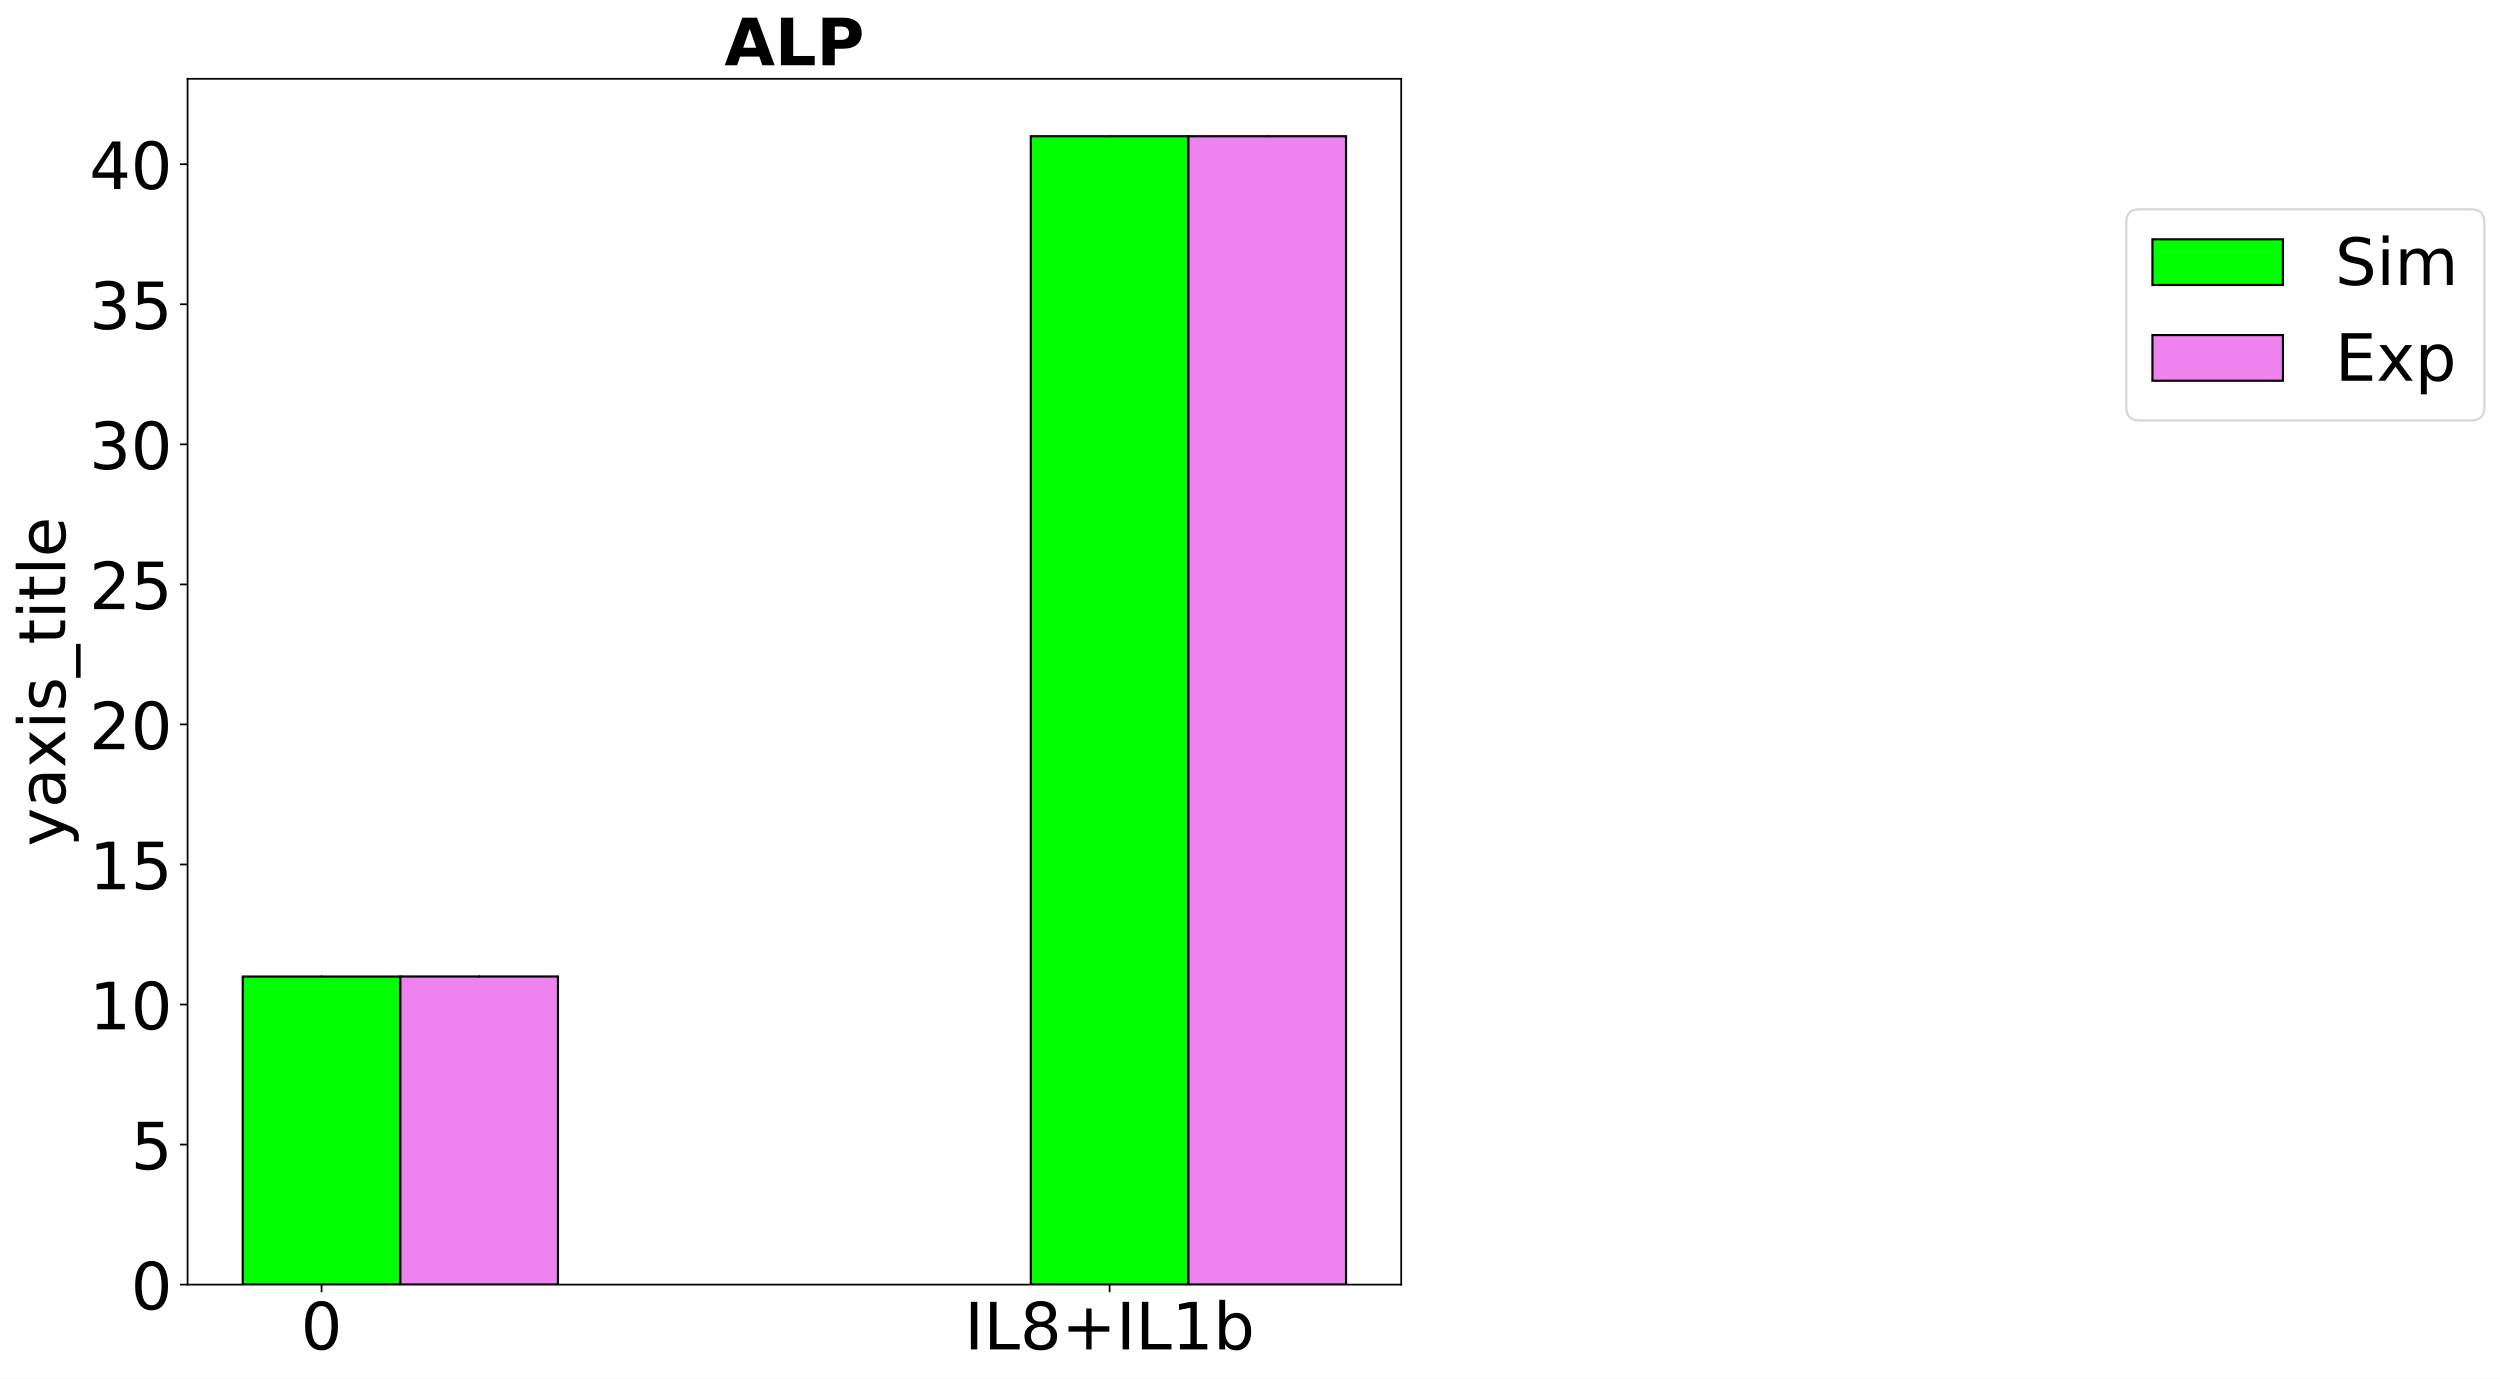
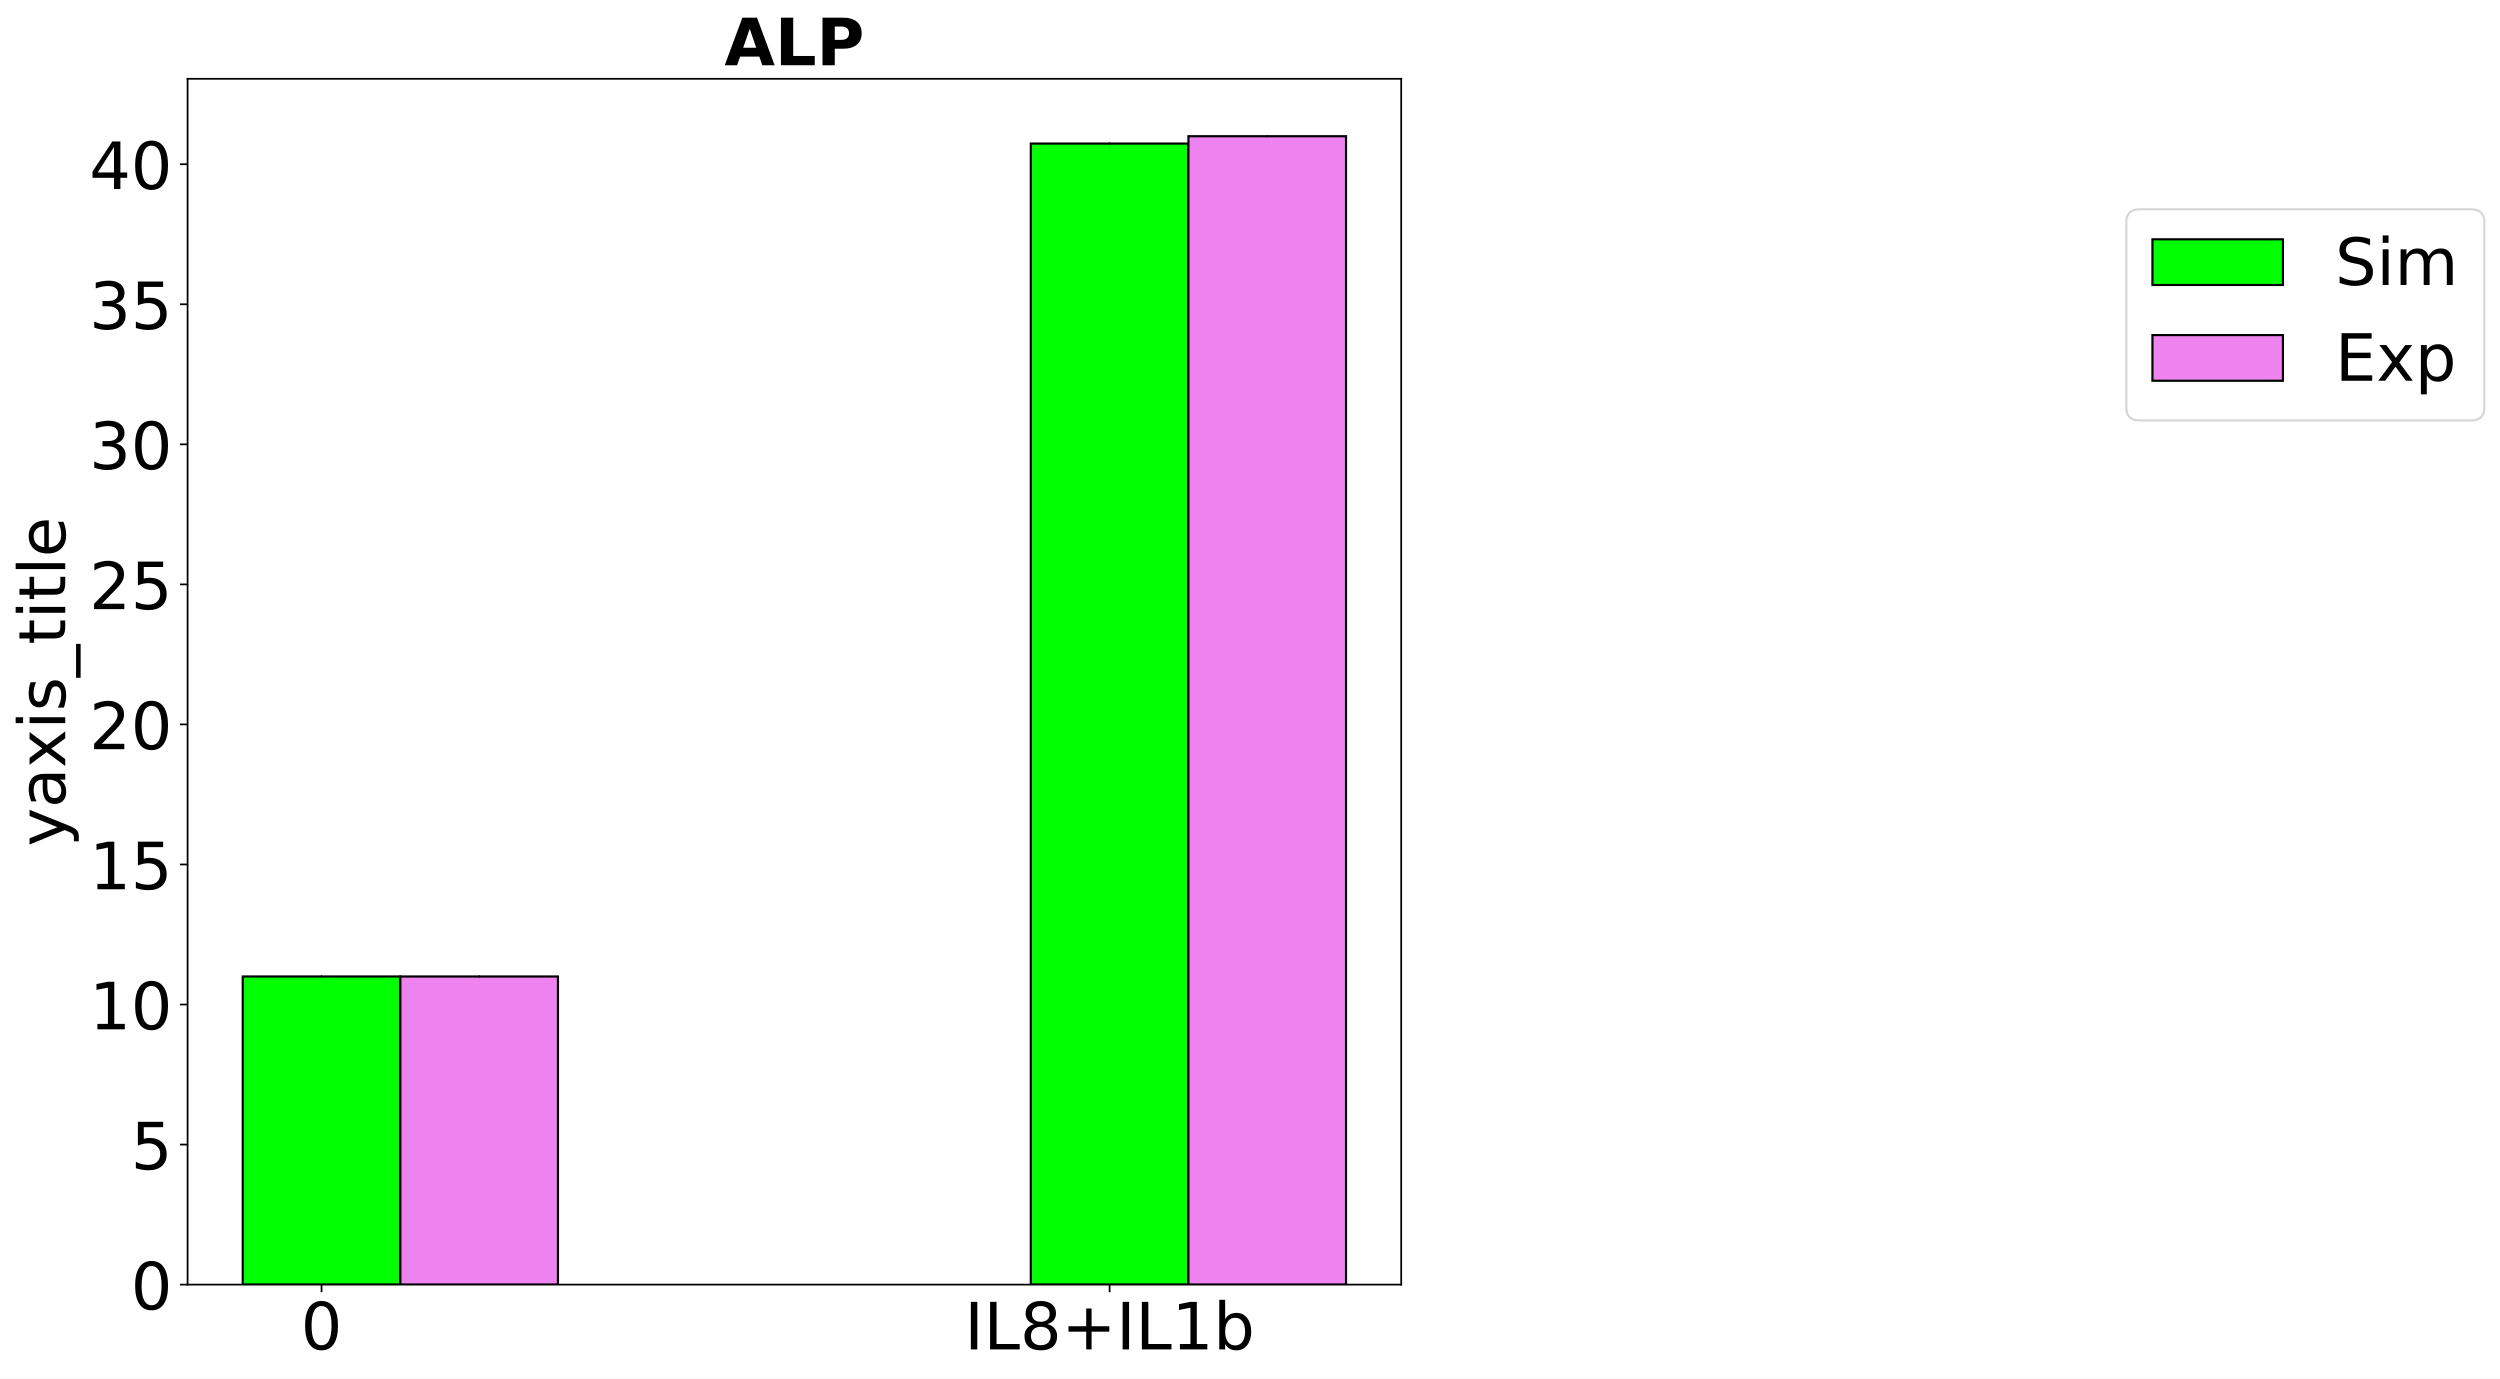
<svg xmlns="http://www.w3.org/2000/svg" xmlns:xlink="http://www.w3.org/1999/xlink" height="633.869pt" version="1.1" viewBox="0 0 1149.444 633.869" width="1149.444pt">
  <defs>
    <style type="text/css">
*{stroke-linecap:butt;stroke-linejoin:round;}
  </style>
  </defs>
  <g id="figure_1">
    <g id="patch_1">
      <path d="M 0 633.869  L 1149.444 633.869  L 1149.444 0  L 0 0  z " style="fill:#ffffff;" />
    </g>
    <g id="axes_1">
      <g id="patch_2">
        <path d="M 86.244 590.634  L 644.244 590.634  L 644.244 36.234  L 86.244 36.234  z " style="fill:#ffffff;" />
      </g>
      <g id="patch_3">
-         <path clip-path="url(#pd8f4e14dd6)" d="M 111.607 590.634  L 184.075 590.634  L 184.075 448.997  L 111.607 448.997  z " style="fill:#00ff00;stroke:#000000;stroke-linejoin:miter;" />
+         <path clip-path="url(#p5880a00f4c)" d="M 111.607 590.634  L 184.075 590.634  L 184.075 448.976  L 111.607 448.976  z " style="fill:#00ff00;stroke:#000000;stroke-linejoin:miter;" />
      </g>
      <g id="patch_4">
-         <path clip-path="url(#pd8f4e14dd6)" d="M 473.945 590.634  L 546.413 590.634  L 546.413 62.635  L 473.945 62.635  z " style="fill:#00ff00;stroke:#000000;stroke-linejoin:miter;" />
+         <path clip-path="url(#p5880a00f4c)" d="M 473.945 590.634  L 546.413 590.634  L 546.413 66.008  L 473.945 66.008  z " style="fill:#00ff00;stroke:#000000;stroke-linejoin:miter;" />
      </g>
      <g id="patch_5">
-         <path clip-path="url(#pd8f4e14dd6)" d="M 184.075 590.634  L 256.542 590.634  L 256.542 448.976  L 184.075 448.976  z " style="fill:#ee82ee;stroke:#000000;stroke-linejoin:miter;" />
+         <path clip-path="url(#p5880a00f4c)" d="M 184.075 590.634  L 256.542 590.634  L 256.542 448.976  L 184.075 448.976  z " style="fill:#ee82ee;stroke:#000000;stroke-linejoin:miter;" />
      </g>
      <g id="patch_6">
-         <path clip-path="url(#pd8f4e14dd6)" d="M 546.413 590.634  L 618.88 590.634  L 618.88 62.634  L 546.413 62.634  z " style="fill:#ee82ee;stroke:#000000;stroke-linejoin:miter;" />
+         <path clip-path="url(#p5880a00f4c)" d="M 546.413 590.634  L 618.88 590.634  L 618.88 62.634  L 546.413 62.634  z " style="fill:#ee82ee;stroke:#000000;stroke-linejoin:miter;" />
      </g>
      <g id="matplotlib.axis_1">
        <g id="xtick_1">
          <g id="line2d_1">
            <defs>
-               <path d="M 0 0  L 0 3.5  " id="ma3b725f1cb" style="stroke:#000000;stroke-width:0.8;" />
-             </defs>
-             <g>
-               <use style="stroke:#000000;stroke-width:0.8;" x="147.841" xlink:href="#ma3b725f1cb" y="590.634" />
+               <path d="M 0 0  L 0 3.5  " id="ma3cef5a68c" style="stroke:#000000;stroke-width:0.8;" />
+             </defs>
+             <g>
+               <use style="stroke:#000000;stroke-width:0.8;" x="147.841" xlink:href="#ma3cef5a68c" y="590.634" />
            </g>
          </g>
          <g id="text_1">
            <defs>
              <path d="M 31.781 66.406  Q 24.172 66.406 20.328 58.906  Q 16.5 51.422 16.5 36.375  Q 16.5 21.391 20.328 13.891  Q 24.172 6.391 31.781 6.391  Q 39.453 6.391 43.281 13.891  Q 47.125 21.391 47.125 36.375  Q 47.125 51.422 43.281 58.906  Q 39.453 66.406 31.781 66.406  z M 31.781 74.219  Q 44.047 74.219 50.516 64.516  Q 56.984 54.828 56.984 36.375  Q 56.984 17.969 50.516 8.266  Q 44.047 -1.422 31.781 -1.422  Q 19.531 -1.422 13.062 8.266  Q 6.594 17.969 6.594 36.375  Q 6.594 54.828 13.062 64.516  Q 19.531 74.219 31.781 74.219  z " id="DejaVuSans-48" />
            </defs>
            <g transform="translate(138.2974 620.4297)scale(0.3 -0.3)">
              <use xlink:href="#DejaVuSans-48" />
            </g>
          </g>
        </g>
        <g id="xtick_2">
          <g id="line2d_2">
            <g>
-               <use style="stroke:#000000;stroke-width:0.8;" x="510.179" xlink:href="#ma3b725f1cb" y="590.634" />
+               <use style="stroke:#000000;stroke-width:0.8;" x="510.179" xlink:href="#ma3cef5a68c" y="590.634" />
            </g>
          </g>
          <g id="text_2">
            <defs>
              <path d="M 9.812 72.906  L 19.672 72.906  L 19.672 0  L 9.812 0  z " id="DejaVuSans-73" />
              <path d="M 9.812 72.906  L 19.672 72.906  L 19.672 8.297  L 55.172 8.297  L 55.172 0  L 9.812 0  z " id="DejaVuSans-76" />
              <path d="M 31.781 34.625  Q 24.75 34.625 20.719 30.859  Q 16.703 27.094 16.703 20.516  Q 16.703 13.922 20.719 10.156  Q 24.75 6.391 31.781 6.391  Q 38.812 6.391 42.859 10.172  Q 46.922 13.969 46.922 20.516  Q 46.922 27.094 42.891 30.859  Q 38.875 34.625 31.781 34.625  z M 21.922 38.812  Q 15.578 40.375 12.031 44.719  Q 8.5 49.078 8.5 55.328  Q 8.5 64.062 14.719 69.141  Q 20.953 74.219 31.781 74.219  Q 42.672 74.219 48.875 69.141  Q 55.078 64.062 55.078 55.328  Q 55.078 49.078 51.531 44.719  Q 48 40.375 41.703 38.812  Q 48.828 37.156 52.797 32.312  Q 56.781 27.484 56.781 20.516  Q 56.781 9.906 50.312 4.234  Q 43.844 -1.422 31.781 -1.422  Q 19.734 -1.422 13.25 4.234  Q 6.781 9.906 6.781 20.516  Q 6.781 27.484 10.781 32.312  Q 14.797 37.156 21.922 38.812  z M 18.312 54.391  Q 18.312 48.734 21.844 45.562  Q 25.391 42.391 31.781 42.391  Q 38.141 42.391 41.719 45.562  Q 45.312 48.734 45.312 54.391  Q 45.312 60.062 41.719 63.234  Q 38.141 66.406 31.781 66.406  Q 25.391 66.406 21.844 63.234  Q 18.312 60.062 18.312 54.391  z " id="DejaVuSans-56" />
              <path d="M 46 62.703  L 46 35.5  L 73.188 35.5  L 73.188 27.203  L 46 27.203  L 46 0  L 37.797 0  L 37.797 27.203  L 10.594 27.203  L 10.594 35.5  L 37.797 35.5  L 37.797 62.703  z " id="DejaVuSans-43" />
              <path d="M 12.406 8.297  L 28.516 8.297  L 28.516 63.922  L 10.984 60.406  L 10.984 69.391  L 28.422 72.906  L 38.281 72.906  L 38.281 8.297  L 54.391 8.297  L 54.391 0  L 12.406 0  z " id="DejaVuSans-49" />
              <path d="M 48.688 27.297  Q 48.688 37.203 44.609 42.844  Q 40.531 48.484 33.406 48.484  Q 26.266 48.484 22.188 42.844  Q 18.109 37.203 18.109 27.297  Q 18.109 17.391 22.188 11.75  Q 26.266 6.109 33.406 6.109  Q 40.531 6.109 44.609 11.75  Q 48.688 17.391 48.688 27.297  z M 18.109 46.391  Q 20.953 51.266 25.266 53.625  Q 29.594 56 35.594 56  Q 45.562 56 51.781 48.094  Q 58.016 40.188 58.016 27.297  Q 58.016 14.406 51.781 6.484  Q 45.562 -1.422 35.594 -1.422  Q 29.594 -1.422 25.266 0.953  Q 20.953 3.328 18.109 8.203  L 18.109 0  L 9.078 0  L 9.078 75.984  L 18.109 75.984  z " id="DejaVuSans-98" />
            </defs>
            <g transform="translate(443.4335 620.4297)scale(0.3 -0.3)">
              <use xlink:href="#DejaVuSans-73" />
              <use x="29.492" xlink:href="#DejaVuSans-76" />
              <use x="85.205" xlink:href="#DejaVuSans-56" />
              <use x="148.828" xlink:href="#DejaVuSans-43" />
              <use x="232.617" xlink:href="#DejaVuSans-73" />
              <use x="262.109" xlink:href="#DejaVuSans-76" />
              <use x="317.822" xlink:href="#DejaVuSans-49" />
              <use x="381.445" xlink:href="#DejaVuSans-98" />
            </g>
          </g>
        </g>
      </g>
      <g id="matplotlib.axis_2">
        <g id="ytick_1">
          <g id="line2d_3">
            <defs>
-               <path d="M 0 0  L -3.5 0  " id="m3e27cfefd3" style="stroke:#000000;stroke-width:0.8;" />
-             </defs>
-             <g>
-               <use style="stroke:#000000;stroke-width:0.8;" x="86.244" xlink:href="#m3e27cfefd3" y="590.634" />
+               <path d="M 0 0  L -3.5 0  " id="mae40d7e0eb" style="stroke:#000000;stroke-width:0.8;" />
+             </defs>
+             <g>
+               <use style="stroke:#000000;stroke-width:0.8;" x="86.244" xlink:href="#mae40d7e0eb" y="590.634" />
            </g>
          </g>
          <g id="text_3">
            <g transform="translate(60.15625 602.032)scale(0.3 -0.3)">
              <use xlink:href="#DejaVuSans-48" />
            </g>
          </g>
        </g>
        <g id="ytick_2">
          <g id="line2d_4">
            <g>
-               <use style="stroke:#000000;stroke-width:0.8;" x="86.244" xlink:href="#m3e27cfefd3" y="526.244" />
+               <use style="stroke:#000000;stroke-width:0.8;" x="86.244" xlink:href="#mae40d7e0eb" y="526.244" />
            </g>
          </g>
          <g id="text_4">
            <defs>
              <path d="M 10.797 72.906  L 49.516 72.906  L 49.516 64.594  L 19.828 64.594  L 19.828 46.734  Q 21.969 47.469 24.109 47.828  Q 26.266 48.188 28.422 48.188  Q 40.625 48.188 47.75 41.5  Q 54.891 34.812 54.891 23.391  Q 54.891 11.625 47.562 5.094  Q 40.234 -1.422 26.906 -1.422  Q 22.312 -1.422 17.547 -0.641  Q 12.797 0.141 7.719 1.703  L 7.719 11.625  Q 12.109 9.234 16.797 8.062  Q 21.484 6.891 26.703 6.891  Q 35.156 6.891 40.078 11.328  Q 45.016 15.766 45.016 23.391  Q 45.016 31 40.078 35.438  Q 35.156 39.891 26.703 39.891  Q 22.75 39.891 18.812 39.016  Q 14.891 38.141 10.797 36.281  z " id="DejaVuSans-53" />
            </defs>
            <g transform="translate(60.15625 537.6418)scale(0.3 -0.3)">
              <use xlink:href="#DejaVuSans-53" />
            </g>
          </g>
        </g>
        <g id="ytick_3">
          <g id="line2d_5">
            <g>
-               <use style="stroke:#000000;stroke-width:0.8;" x="86.244" xlink:href="#m3e27cfefd3" y="461.854" />
+               <use style="stroke:#000000;stroke-width:0.8;" x="86.244" xlink:href="#mae40d7e0eb" y="461.854" />
            </g>
          </g>
          <g id="text_5">
            <g transform="translate(41.06875 473.2515)scale(0.3 -0.3)">
              <use xlink:href="#DejaVuSans-49" />
              <use x="63.623" xlink:href="#DejaVuSans-48" />
            </g>
          </g>
        </g>
        <g id="ytick_4">
          <g id="line2d_6">
            <g>
-               <use style="stroke:#000000;stroke-width:0.8;" x="86.244" xlink:href="#m3e27cfefd3" y="397.464" />
+               <use style="stroke:#000000;stroke-width:0.8;" x="86.244" xlink:href="#mae40d7e0eb" y="397.464" />
            </g>
          </g>
          <g id="text_6">
            <g transform="translate(41.06875 408.8613)scale(0.3 -0.3)">
              <use xlink:href="#DejaVuSans-49" />
              <use x="63.623" xlink:href="#DejaVuSans-53" />
            </g>
          </g>
        </g>
        <g id="ytick_5">
          <g id="line2d_7">
            <g>
-               <use style="stroke:#000000;stroke-width:0.8;" x="86.244" xlink:href="#m3e27cfefd3" y="333.073" />
+               <use style="stroke:#000000;stroke-width:0.8;" x="86.244" xlink:href="#mae40d7e0eb" y="333.073" />
            </g>
          </g>
          <g id="text_7">
            <defs>
              <path d="M 19.188 8.297  L 53.609 8.297  L 53.609 0  L 7.328 0  L 7.328 8.297  Q 12.938 14.109 22.625 23.891  Q 32.328 33.688 34.812 36.531  Q 39.547 41.844 41.422 45.531  Q 43.312 49.219 43.312 52.781  Q 43.312 58.594 39.234 62.25  Q 35.156 65.922 28.609 65.922  Q 23.969 65.922 18.812 64.312  Q 13.672 62.703 7.812 59.422  L 7.812 69.391  Q 13.766 71.781 18.938 73  Q 24.125 74.219 28.422 74.219  Q 39.75 74.219 46.484 68.547  Q 53.219 62.891 53.219 53.422  Q 53.219 48.922 51.531 44.891  Q 49.859 40.875 45.406 35.406  Q 44.188 33.984 37.641 27.219  Q 31.109 20.453 19.188 8.297  z " id="DejaVuSans-50" />
            </defs>
            <g transform="translate(41.06875 344.4711)scale(0.3 -0.3)">
              <use xlink:href="#DejaVuSans-50" />
              <use x="63.623" xlink:href="#DejaVuSans-48" />
            </g>
          </g>
        </g>
        <g id="ytick_6">
          <g id="line2d_8">
            <g>
-               <use style="stroke:#000000;stroke-width:0.8;" x="86.244" xlink:href="#m3e27cfefd3" y="268.683" />
+               <use style="stroke:#000000;stroke-width:0.8;" x="86.244" xlink:href="#mae40d7e0eb" y="268.683" />
            </g>
          </g>
          <g id="text_8">
            <g transform="translate(41.06875 280.0808)scale(0.3 -0.3)">
              <use xlink:href="#DejaVuSans-50" />
              <use x="63.623" xlink:href="#DejaVuSans-53" />
            </g>
          </g>
        </g>
        <g id="ytick_7">
          <g id="line2d_9">
            <g>
-               <use style="stroke:#000000;stroke-width:0.8;" x="86.244" xlink:href="#m3e27cfefd3" y="204.293" />
+               <use style="stroke:#000000;stroke-width:0.8;" x="86.244" xlink:href="#mae40d7e0eb" y="204.293" />
            </g>
          </g>
          <g id="text_9">
            <defs>
              <path d="M 40.578 39.312  Q 47.656 37.797 51.625 33  Q 55.609 28.219 55.609 21.188  Q 55.609 10.406 48.188 4.484  Q 40.766 -1.422 27.094 -1.422  Q 22.516 -1.422 17.656 -0.516  Q 12.797 0.391 7.625 2.203  L 7.625 11.719  Q 11.719 9.328 16.594 8.109  Q 21.484 6.891 26.812 6.891  Q 36.078 6.891 40.938 10.547  Q 45.797 14.203 45.797 21.188  Q 45.797 27.641 41.281 31.266  Q 36.766 34.906 28.719 34.906  L 20.219 34.906  L 20.219 43.016  L 29.109 43.016  Q 36.375 43.016 40.234 45.922  Q 44.094 48.828 44.094 54.297  Q 44.094 59.906 40.109 62.906  Q 36.141 65.922 28.719 65.922  Q 24.656 65.922 20.016 65.031  Q 15.375 64.156 9.812 62.312  L 9.812 71.094  Q 15.438 72.656 20.344 73.438  Q 25.25 74.219 29.594 74.219  Q 40.828 74.219 47.359 69.109  Q 53.906 64.016 53.906 55.328  Q 53.906 49.266 50.438 45.094  Q 46.969 40.922 40.578 39.312  z " id="DejaVuSans-51" />
            </defs>
            <g transform="translate(41.06875 215.6906)scale(0.3 -0.3)">
              <use xlink:href="#DejaVuSans-51" />
              <use x="63.623" xlink:href="#DejaVuSans-48" />
            </g>
          </g>
        </g>
        <g id="ytick_8">
          <g id="line2d_10">
            <g>
-               <use style="stroke:#000000;stroke-width:0.8;" x="86.244" xlink:href="#m3e27cfefd3" y="139.903" />
+               <use style="stroke:#000000;stroke-width:0.8;" x="86.244" xlink:href="#mae40d7e0eb" y="139.903" />
            </g>
          </g>
          <g id="text_10">
            <g transform="translate(41.06875 151.3003)scale(0.3 -0.3)">
              <use xlink:href="#DejaVuSans-51" />
              <use x="63.623" xlink:href="#DejaVuSans-53" />
            </g>
          </g>
        </g>
        <g id="ytick_9">
          <g id="line2d_11">
            <g>
-               <use style="stroke:#000000;stroke-width:0.8;" x="86.244" xlink:href="#m3e27cfefd3" y="75.512" />
+               <use style="stroke:#000000;stroke-width:0.8;" x="86.244" xlink:href="#mae40d7e0eb" y="75.512" />
            </g>
          </g>
          <g id="text_11">
            <defs>
              <path d="M 37.797 64.312  L 12.891 25.391  L 37.797 25.391  z M 35.203 72.906  L 47.609 72.906  L 47.609 25.391  L 58.016 25.391  L 58.016 17.188  L 47.609 17.188  L 47.609 0  L 37.797 0  L 37.797 17.188  L 4.891 17.188  L 4.891 26.703  z " id="DejaVuSans-52" />
            </defs>
            <g transform="translate(41.06875 86.91008)scale(0.3 -0.3)">
              <use xlink:href="#DejaVuSans-52" />
              <use x="63.623" xlink:href="#DejaVuSans-48" />
            </g>
          </g>
        </g>
        <g id="text_12">
          <defs>
            <path d="M 32.172 -5.078  Q 28.375 -14.844 24.75 -17.812  Q 21.141 -20.797 15.094 -20.797  L 7.906 -20.797  L 7.906 -13.281  L 13.188 -13.281  Q 16.891 -13.281 18.938 -11.516  Q 21 -9.766 23.484 -3.219  L 25.094 0.875  L 2.984 54.688  L 12.5 54.688  L 29.594 11.922  L 46.688 54.688  L 56.203 54.688  z " id="DejaVuSans-121" />
            <path d="M 34.281 27.484  Q 23.391 27.484 19.188 25  Q 14.984 22.516 14.984 16.5  Q 14.984 11.719 18.141 8.906  Q 21.297 6.109 26.703 6.109  Q 34.188 6.109 38.703 11.406  Q 43.219 16.703 43.219 25.484  L 43.219 27.484  z M 52.203 31.203  L 52.203 0  L 43.219 0  L 43.219 8.297  Q 40.141 3.328 35.547 0.953  Q 30.953 -1.422 24.312 -1.422  Q 15.922 -1.422 10.953 3.297  Q 6 8.016 6 15.922  Q 6 25.141 12.172 29.828  Q 18.359 34.516 30.609 34.516  L 43.219 34.516  L 43.219 35.406  Q 43.219 41.609 39.141 45  Q 35.062 48.391 27.688 48.391  Q 23 48.391 18.547 47.266  Q 14.109 46.141 10.016 43.891  L 10.016 52.203  Q 14.938 54.109 19.578 55.047  Q 24.219 56 28.609 56  Q 40.484 56 46.344 49.844  Q 52.203 43.703 52.203 31.203  z " id="DejaVuSans-97" />
            <path d="M 54.891 54.688  L 35.109 28.078  L 55.906 0  L 45.312 0  L 29.391 21.484  L 13.484 0  L 2.875 0  L 24.125 28.609  L 4.688 54.688  L 15.281 54.688  L 29.781 35.203  L 44.281 54.688  z " id="DejaVuSans-120" />
            <path d="M 9.422 54.688  L 18.406 54.688  L 18.406 0  L 9.422 0  z M 9.422 75.984  L 18.406 75.984  L 18.406 64.594  L 9.422 64.594  z " id="DejaVuSans-105" />
            <path d="M 44.281 53.078  L 44.281 44.578  Q 40.484 46.531 36.375 47.5  Q 32.281 48.484 27.875 48.484  Q 21.188 48.484 17.844 46.438  Q 14.5 44.391 14.5 40.281  Q 14.5 37.156 16.891 35.375  Q 19.281 33.594 26.516 31.984  L 29.594 31.297  Q 39.156 29.25 43.188 25.516  Q 47.219 21.781 47.219 15.094  Q 47.219 7.469 41.188 3.016  Q 35.156 -1.422 24.609 -1.422  Q 20.219 -1.422 15.453 -0.562  Q 10.688 0.297 5.422 2  L 5.422 11.281  Q 10.406 8.688 15.234 7.391  Q 20.062 6.109 24.812 6.109  Q 31.156 6.109 34.562 8.281  Q 37.984 10.453 37.984 14.406  Q 37.984 18.062 35.516 20.016  Q 33.062 21.969 24.703 23.781  L 21.578 24.516  Q 13.234 26.266 9.516 29.906  Q 5.812 33.547 5.812 39.891  Q 5.812 47.609 11.281 51.797  Q 16.75 56 26.812 56  Q 31.781 56 36.172 55.266  Q 40.578 54.547 44.281 53.078  z " id="DejaVuSans-115" />
            <path d="M 50.984 -16.609  L 50.984 -23.578  L -0.984 -23.578  L -0.984 -16.609  z " id="DejaVuSans-95" />
            <path d="M 18.312 70.219  L 18.312 54.688  L 36.812 54.688  L 36.812 47.703  L 18.312 47.703  L 18.312 18.016  Q 18.312 11.328 20.141 9.422  Q 21.969 7.516 27.594 7.516  L 36.812 7.516  L 36.812 0  L 27.594 0  Q 17.188 0 13.234 3.875  Q 9.281 7.766 9.281 18.016  L 9.281 47.703  L 2.688 47.703  L 2.688 54.688  L 9.281 54.688  L 9.281 70.219  z " id="DejaVuSans-116" />
            <path d="M 9.422 75.984  L 18.406 75.984  L 18.406 0  L 9.422 0  z " id="DejaVuSans-108" />
            <path d="M 56.203 29.594  L 56.203 25.203  L 14.891 25.203  Q 15.484 15.922 20.484 11.062  Q 25.484 6.203 34.422 6.203  Q 39.594 6.203 44.453 7.469  Q 49.312 8.734 54.109 11.281  L 54.109 2.781  Q 49.266 0.734 44.188 -0.344  Q 39.109 -1.422 33.891 -1.422  Q 20.797 -1.422 13.156 6.188  Q 5.516 13.812 5.516 26.812  Q 5.516 40.234 12.766 48.109  Q 20.016 56 32.328 56  Q 43.359 56 49.781 48.891  Q 56.203 41.797 56.203 29.594  z M 47.219 32.234  Q 47.125 39.594 43.094 43.984  Q 39.062 48.391 32.422 48.391  Q 24.906 48.391 20.391 44.141  Q 15.875 39.891 15.188 32.172  z " id="DejaVuSans-101" />
          </defs>
          <g transform="translate(29.99531 389.1891)rotate(-90)scale(0.3 -0.3)">
            <use xlink:href="#DejaVuSans-121" />
            <use x="59.18" xlink:href="#DejaVuSans-97" />
            <use x="120.459" xlink:href="#DejaVuSans-120" />
            <use x="179.639" xlink:href="#DejaVuSans-105" />
            <use x="207.422" xlink:href="#DejaVuSans-115" />
            <use x="259.521" xlink:href="#DejaVuSans-95" />
            <use x="309.521" xlink:href="#DejaVuSans-116" />
            <use x="348.73" xlink:href="#DejaVuSans-105" />
            <use x="376.514" xlink:href="#DejaVuSans-116" />
            <use x="415.723" xlink:href="#DejaVuSans-108" />
            <use x="443.506" xlink:href="#DejaVuSans-101" />
          </g>
        </g>
      </g>
      <g id="LineCollection_1">
-         <path clip-path="url(#pd8f4e14dd6)" d="M 147.841 448.997  L 147.841 448.997  " style="fill:none;stroke:#000000;stroke-width:1.5;" />
-         <path clip-path="url(#pd8f4e14dd6)" d="M 510.179 62.635  L 510.179 62.635  " style="fill:none;stroke:#000000;stroke-width:1.5;" />
+         <path clip-path="url(#p5880a00f4c)" d="M 147.841 448.976  L 147.841 448.976  " style="fill:none;stroke:#000000;stroke-width:1.5;" />
+         <path clip-path="url(#p5880a00f4c)" d="M 510.179 66.008  L 510.179 66.008  " style="fill:none;stroke:#000000;stroke-width:1.5;" />
      </g>
      <g id="LineCollection_2">
-         <path clip-path="url(#pd8f4e14dd6)" d="M 220.309 448.976  L 220.309 448.976  " style="fill:none;stroke:#000000;stroke-width:1.5;" />
-         <path clip-path="url(#pd8f4e14dd6)" d="M 582.646 62.634  L 582.646 62.634  " style="fill:none;stroke:#000000;stroke-width:1.5;" />
+         <path clip-path="url(#p5880a00f4c)" d="M 220.309 448.976  L 220.309 448.976  " style="fill:none;stroke:#000000;stroke-width:1.5;" />
+         <path clip-path="url(#p5880a00f4c)" d="M 582.646 62.634  L 582.646 62.634  " style="fill:none;stroke:#000000;stroke-width:1.5;" />
      </g>
      <g id="line2d_12">
        <defs>
-           <path d="M 0.2 0  L -0.2 -0  " id="m3d6e5029b6" style="stroke:#000000;" />
+           <path d="M 0.2 0  L -0.2 -0  " id="m7699327d72" style="stroke:#000000;" />
        </defs>
-         <g clip-path="url(#pd8f4e14dd6)">
-           <use style="stroke:#000000;" x="147.841" xlink:href="#m3d6e5029b6" y="448.997" />
-           <use style="stroke:#000000;" x="510.179" xlink:href="#m3d6e5029b6" y="62.635" />
+         <g clip-path="url(#p5880a00f4c)">
+           <use style="stroke:#000000;" x="147.841" xlink:href="#m7699327d72" y="448.976" />
+           <use style="stroke:#000000;" x="510.179" xlink:href="#m7699327d72" y="66.008" />
        </g>
      </g>
      <g id="line2d_13">
-         <g clip-path="url(#pd8f4e14dd6)">
-           <use style="stroke:#000000;" x="147.841" xlink:href="#m3d6e5029b6" y="448.997" />
-           <use style="stroke:#000000;" x="510.179" xlink:href="#m3d6e5029b6" y="62.635" />
+         <g clip-path="url(#p5880a00f4c)">
+           <use style="stroke:#000000;" x="147.841" xlink:href="#m7699327d72" y="448.976" />
+           <use style="stroke:#000000;" x="510.179" xlink:href="#m7699327d72" y="66.008" />
        </g>
      </g>
      <g id="line2d_14">
-         <g clip-path="url(#pd8f4e14dd6)">
-           <use style="stroke:#000000;" x="220.309" xlink:href="#m3d6e5029b6" y="448.976" />
-           <use style="stroke:#000000;" x="582.646" xlink:href="#m3d6e5029b6" y="62.634" />
+         <g clip-path="url(#p5880a00f4c)">
+           <use style="stroke:#000000;" x="220.309" xlink:href="#m7699327d72" y="448.976" />
+           <use style="stroke:#000000;" x="582.646" xlink:href="#m7699327d72" y="62.634" />
        </g>
      </g>
      <g id="line2d_15">
-         <g clip-path="url(#pd8f4e14dd6)">
-           <use style="stroke:#000000;" x="220.309" xlink:href="#m3d6e5029b6" y="448.976" />
-           <use style="stroke:#000000;" x="582.646" xlink:href="#m3d6e5029b6" y="62.634" />
+         <g clip-path="url(#p5880a00f4c)">
+           <use style="stroke:#000000;" x="220.309" xlink:href="#m7699327d72" y="448.976" />
+           <use style="stroke:#000000;" x="582.646" xlink:href="#m7699327d72" y="62.634" />
        </g>
      </g>
      <g id="patch_7">
        <path d="M 86.244 590.634  L 86.244 36.234  " style="fill:none;stroke:#000000;stroke-linecap:square;stroke-linejoin:miter;stroke-width:0.8;" />
      </g>
      <g id="patch_8">
        <path d="M 644.244 590.634  L 644.244 36.234  " style="fill:none;stroke:#000000;stroke-linecap:square;stroke-linejoin:miter;stroke-width:0.8;" />
      </g>
      <g id="patch_9">
        <path d="M 86.244 590.634  L 644.244 590.634  " style="fill:none;stroke:#000000;stroke-linecap:square;stroke-linejoin:miter;stroke-width:0.8;" />
      </g>
      <g id="patch_10">
        <path d="M 86.244 36.234  L 644.244 36.234  " style="fill:none;stroke:#000000;stroke-linecap:square;stroke-linejoin:miter;stroke-width:0.8;" />
      </g>
      <g id="text_13">
        <defs>
          <path d="M 53.422 13.281  L 24.031 13.281  L 19.391 0  L 0.484 0  L 27.484 72.906  L 49.906 72.906  L 76.906 0  L 58.016 0  z M 28.719 26.812  L 48.688 26.812  L 38.719 55.812  z " id="DejaVuSans-Bold-65" />
          <path d="M 9.188 72.906  L 27.984 72.906  L 27.984 14.203  L 60.984 14.203  L 60.984 0  L 9.188 0  z " id="DejaVuSans-Bold-76" />
          <path d="M 9.188 72.906  L 40.375 72.906  Q 54.297 72.906 61.734 66.719  Q 69.188 60.547 69.188 49.125  Q 69.188 37.641 61.734 31.469  Q 54.297 25.297 40.375 25.297  L 27.984 25.297  L 27.984 0  L 9.188 0  z M 27.984 59.281  L 27.984 38.922  L 38.375 38.922  Q 43.844 38.922 46.828 41.578  Q 49.812 44.234 49.812 49.125  Q 49.812 54 46.828 56.641  Q 43.844 59.281 38.375 59.281  z " id="DejaVuSans-Bold-80" />
        </defs>
        <g transform="translate(333.0828 29.99531)scale(0.3 -0.3)">
          <use xlink:href="#DejaVuSans-Bold-65" />
          <use x="77.393" xlink:href="#DejaVuSans-Bold-76" />
          <use x="141.113" xlink:href="#DejaVuSans-Bold-80" />
        </g>
      </g>
      <g id="legend_1">
        <g id="patch_11">
          <path d="M 983.642 193.303  L 1136.244 193.303  Q 1142.244 193.303 1142.244 187.303  L 1142.244 102.234  Q 1142.244 96.234 1136.244 96.234  L 983.642 96.234  Q 977.642 96.234 977.642 102.234  L 977.642 187.303  Q 977.642 193.303 983.642 193.303  z " style="fill:#ffffff;opacity:0.8;stroke:#cccccc;stroke-linejoin:miter;" />
        </g>
        <g id="patch_12">
          <path d="M 989.642 131.03  L 1049.642 131.03  L 1049.642 110.03  L 989.642 110.03  z " style="fill:#00ff00;stroke:#000000;stroke-linejoin:miter;" />
        </g>
        <g id="text_14">
          <defs>
            <path d="M 53.516 70.516  L 53.516 60.891  Q 47.906 63.578 42.922 64.891  Q 37.938 66.219 33.297 66.219  Q 25.25 66.219 20.875 63.094  Q 16.5 59.969 16.5 54.203  Q 16.5 49.359 19.406 46.891  Q 22.312 44.438 30.422 42.922  L 36.375 41.703  Q 47.406 39.594 52.656 34.297  Q 57.906 29 57.906 20.125  Q 57.906 9.516 50.797 4.047  Q 43.703 -1.422 29.984 -1.422  Q 24.812 -1.422 18.969 -0.25  Q 13.141 0.922 6.891 3.219  L 6.891 13.375  Q 12.891 10.016 18.656 8.297  Q 24.422 6.594 29.984 6.594  Q 38.422 6.594 43.016 9.906  Q 47.609 13.234 47.609 19.391  Q 47.609 24.75 44.312 27.781  Q 41.016 30.812 33.5 32.328  L 27.484 33.5  Q 16.453 35.688 11.516 40.375  Q 6.594 45.062 6.594 53.422  Q 6.594 63.094 13.406 68.656  Q 20.219 74.219 32.172 74.219  Q 37.312 74.219 42.625 73.281  Q 47.953 72.359 53.516 70.516  z " id="DejaVuSans-83" />
            <path d="M 52 44.188  Q 55.375 50.25 60.062 53.125  Q 64.75 56 71.094 56  Q 79.641 56 84.281 50.016  Q 88.922 44.047 88.922 33.016  L 88.922 0  L 79.891 0  L 79.891 32.719  Q 79.891 40.578 77.094 44.375  Q 74.312 48.188 68.609 48.188  Q 61.625 48.188 57.562 43.547  Q 53.516 38.922 53.516 30.906  L 53.516 0  L 44.484 0  L 44.484 32.719  Q 44.484 40.625 41.703 44.406  Q 38.922 48.188 33.109 48.188  Q 26.219 48.188 22.156 43.531  Q 18.109 38.875 18.109 30.906  L 18.109 0  L 9.078 0  L 9.078 54.688  L 18.109 54.688  L 18.109 46.188  Q 21.188 51.219 25.484 53.609  Q 29.781 56 35.688 56  Q 41.656 56 45.828 52.969  Q 50 49.953 52 44.188  z " id="DejaVuSans-109" />
          </defs>
          <g transform="translate(1073.642 131.0297)scale(0.3 -0.3)">
            <use xlink:href="#DejaVuSans-83" />
            <use x="63.477" xlink:href="#DejaVuSans-105" />
            <use x="91.26" xlink:href="#DejaVuSans-109" />
          </g>
        </g>
        <g id="patch_13">
          <path d="M 989.642 175.064  L 1049.642 175.064  L 1049.642 154.064  L 989.642 154.064  z " style="fill:#ee82ee;stroke:#000000;stroke-linejoin:miter;" />
        </g>
        <g id="text_15">
          <defs>
            <path d="M 9.812 72.906  L 55.906 72.906  L 55.906 64.594  L 19.672 64.594  L 19.672 43.016  L 54.391 43.016  L 54.391 34.719  L 19.672 34.719  L 19.672 8.297  L 56.781 8.297  L 56.781 0  L 9.812 0  z " id="DejaVuSans-69" />
            <path d="M 18.109 8.203  L 18.109 -20.797  L 9.078 -20.797  L 9.078 54.688  L 18.109 54.688  L 18.109 46.391  Q 20.953 51.266 25.266 53.625  Q 29.594 56 35.594 56  Q 45.562 56 51.781 48.094  Q 58.016 40.188 58.016 27.297  Q 58.016 14.406 51.781 6.484  Q 45.562 -1.422 35.594 -1.422  Q 29.594 -1.422 25.266 0.953  Q 20.953 3.328 18.109 8.203  z M 48.688 27.297  Q 48.688 37.203 44.609 42.844  Q 40.531 48.484 33.406 48.484  Q 26.266 48.484 22.188 42.844  Q 18.109 37.203 18.109 27.297  Q 18.109 17.391 22.188 11.75  Q 26.266 6.109 33.406 6.109  Q 40.531 6.109 44.609 11.75  Q 48.688 17.391 48.688 27.297  z " id="DejaVuSans-112" />
          </defs>
          <g transform="translate(1073.642 175.0641)scale(0.3 -0.3)">
            <use xlink:href="#DejaVuSans-69" />
            <use x="63.184" xlink:href="#DejaVuSans-120" />
            <use x="122.363" xlink:href="#DejaVuSans-112" />
          </g>
        </g>
      </g>
    </g>
  </g>
  <defs>
-     <clipPath id="pd8f4e14dd6">
+     <clipPath id="p5880a00f4c">
      <rect height="554.4" width="558" x="86.244" y="36.234" />
    </clipPath>
  </defs>
</svg>
